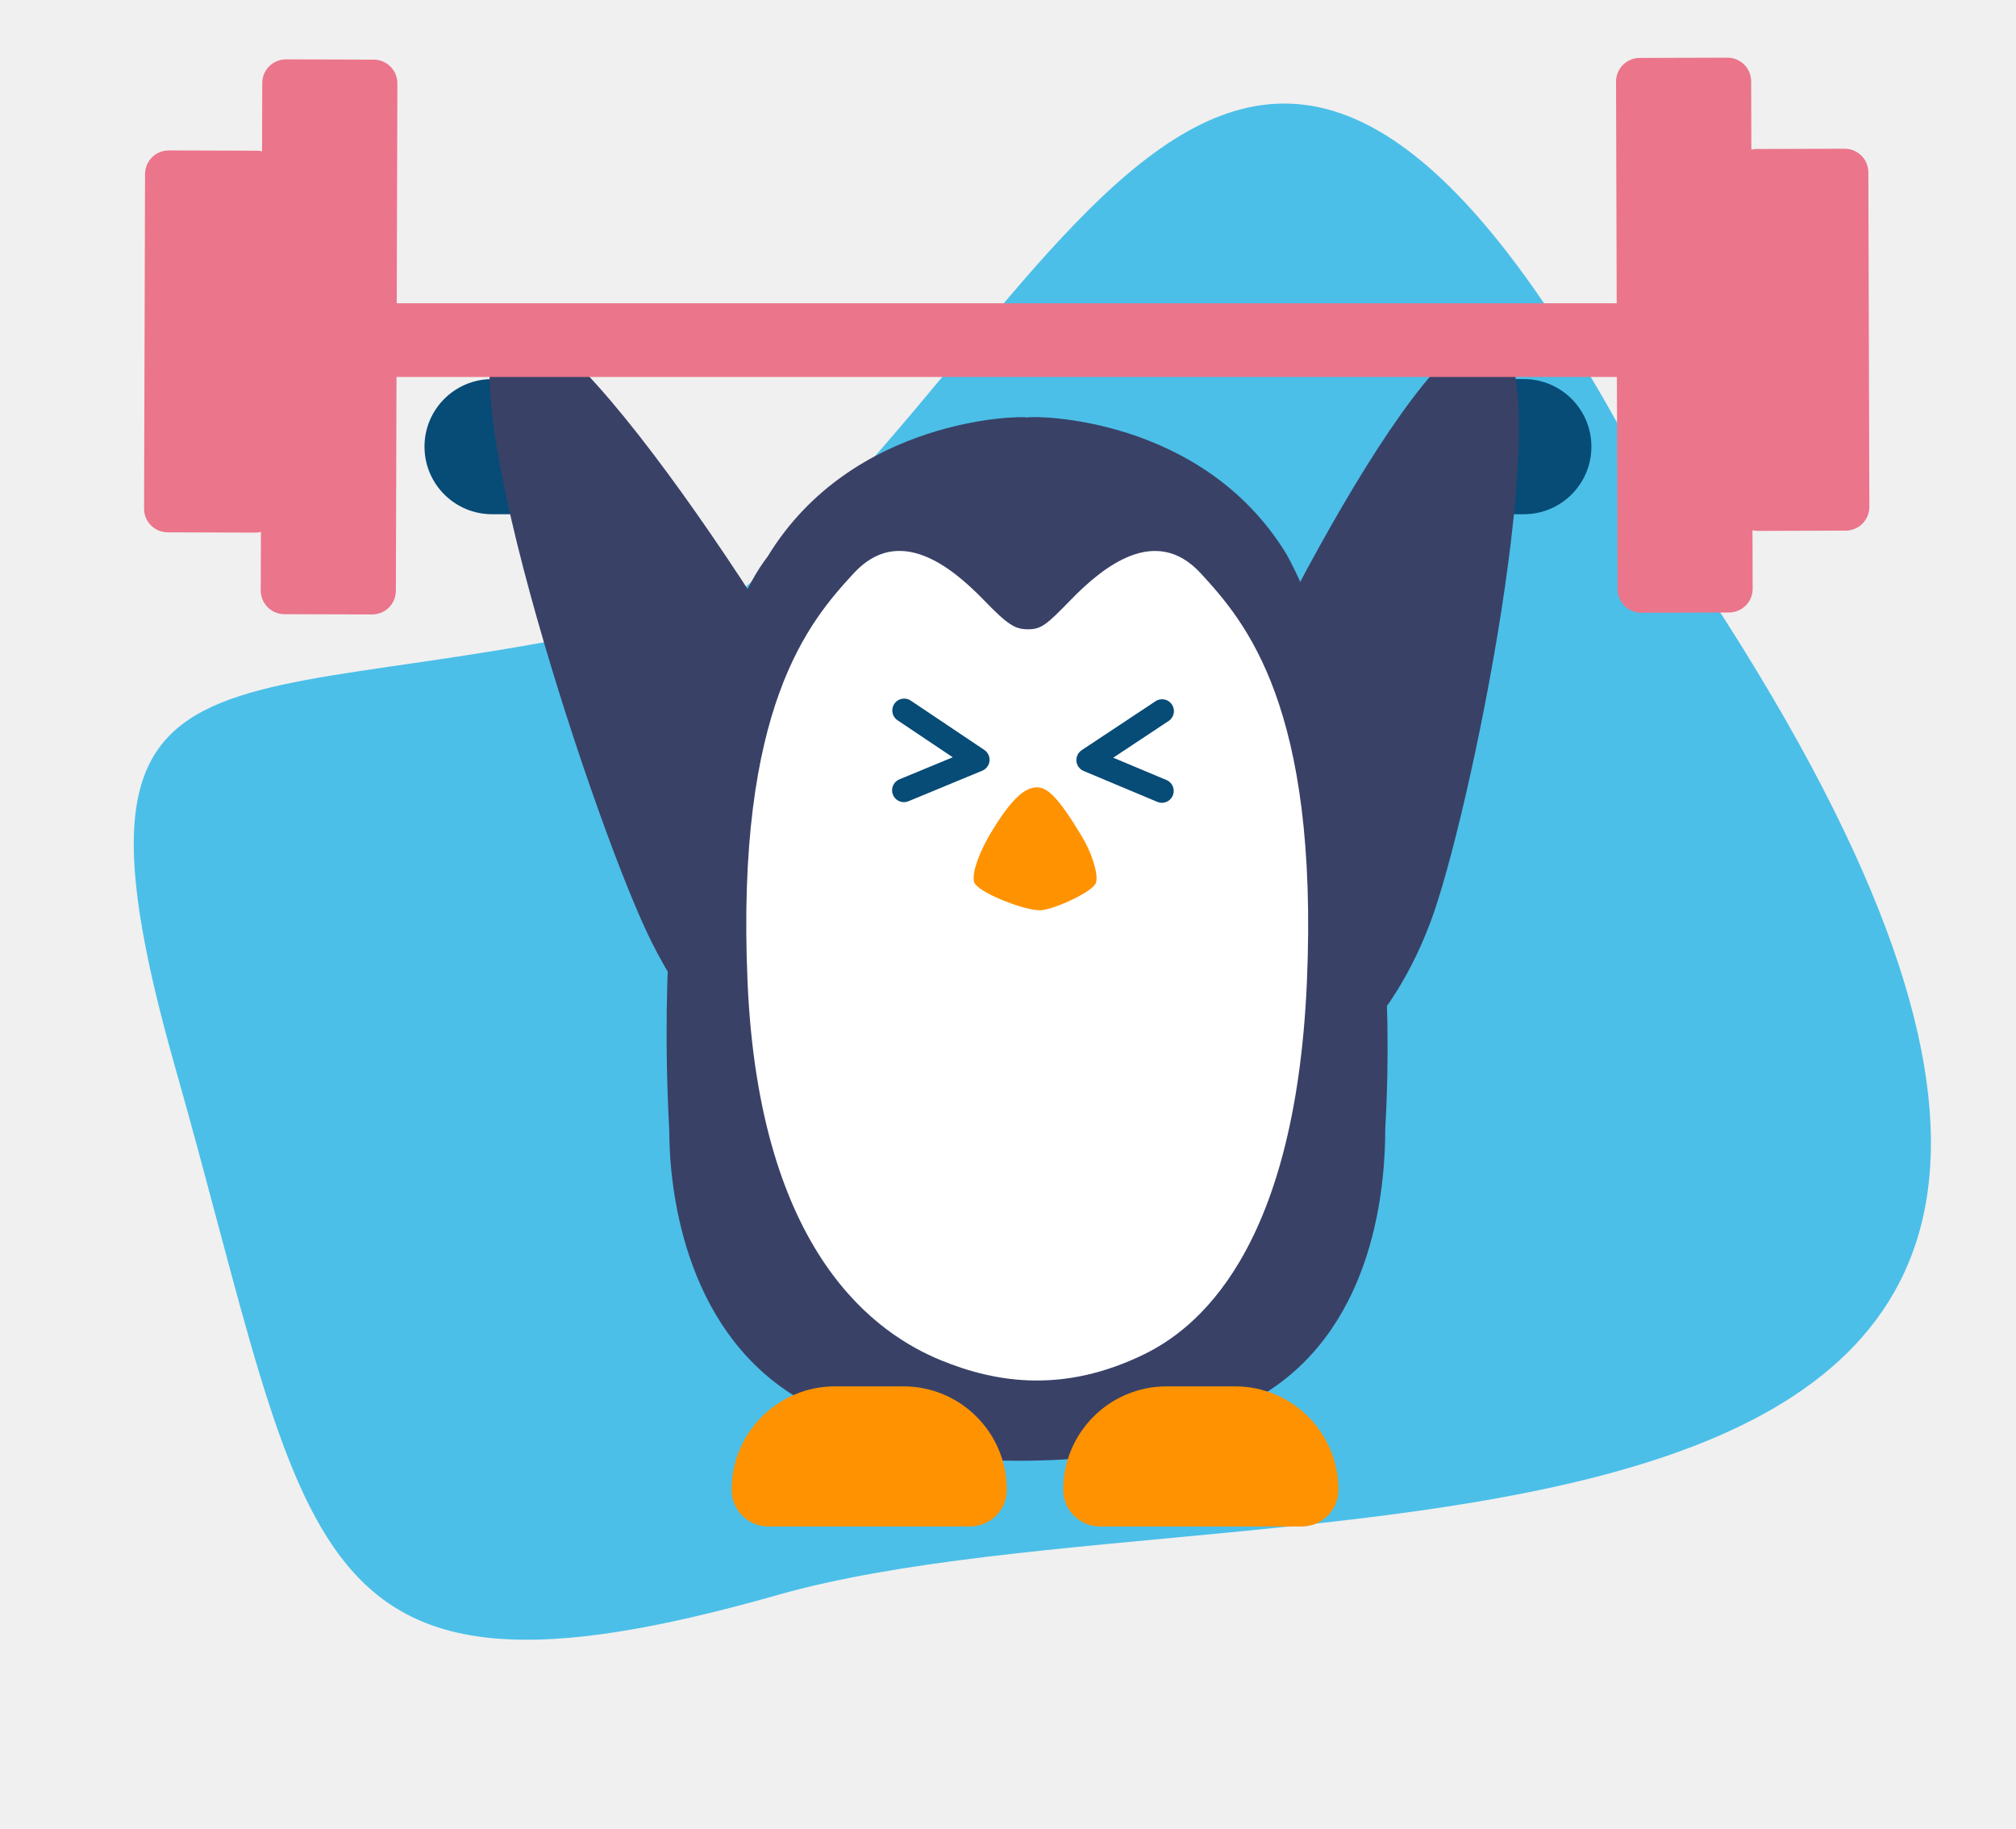
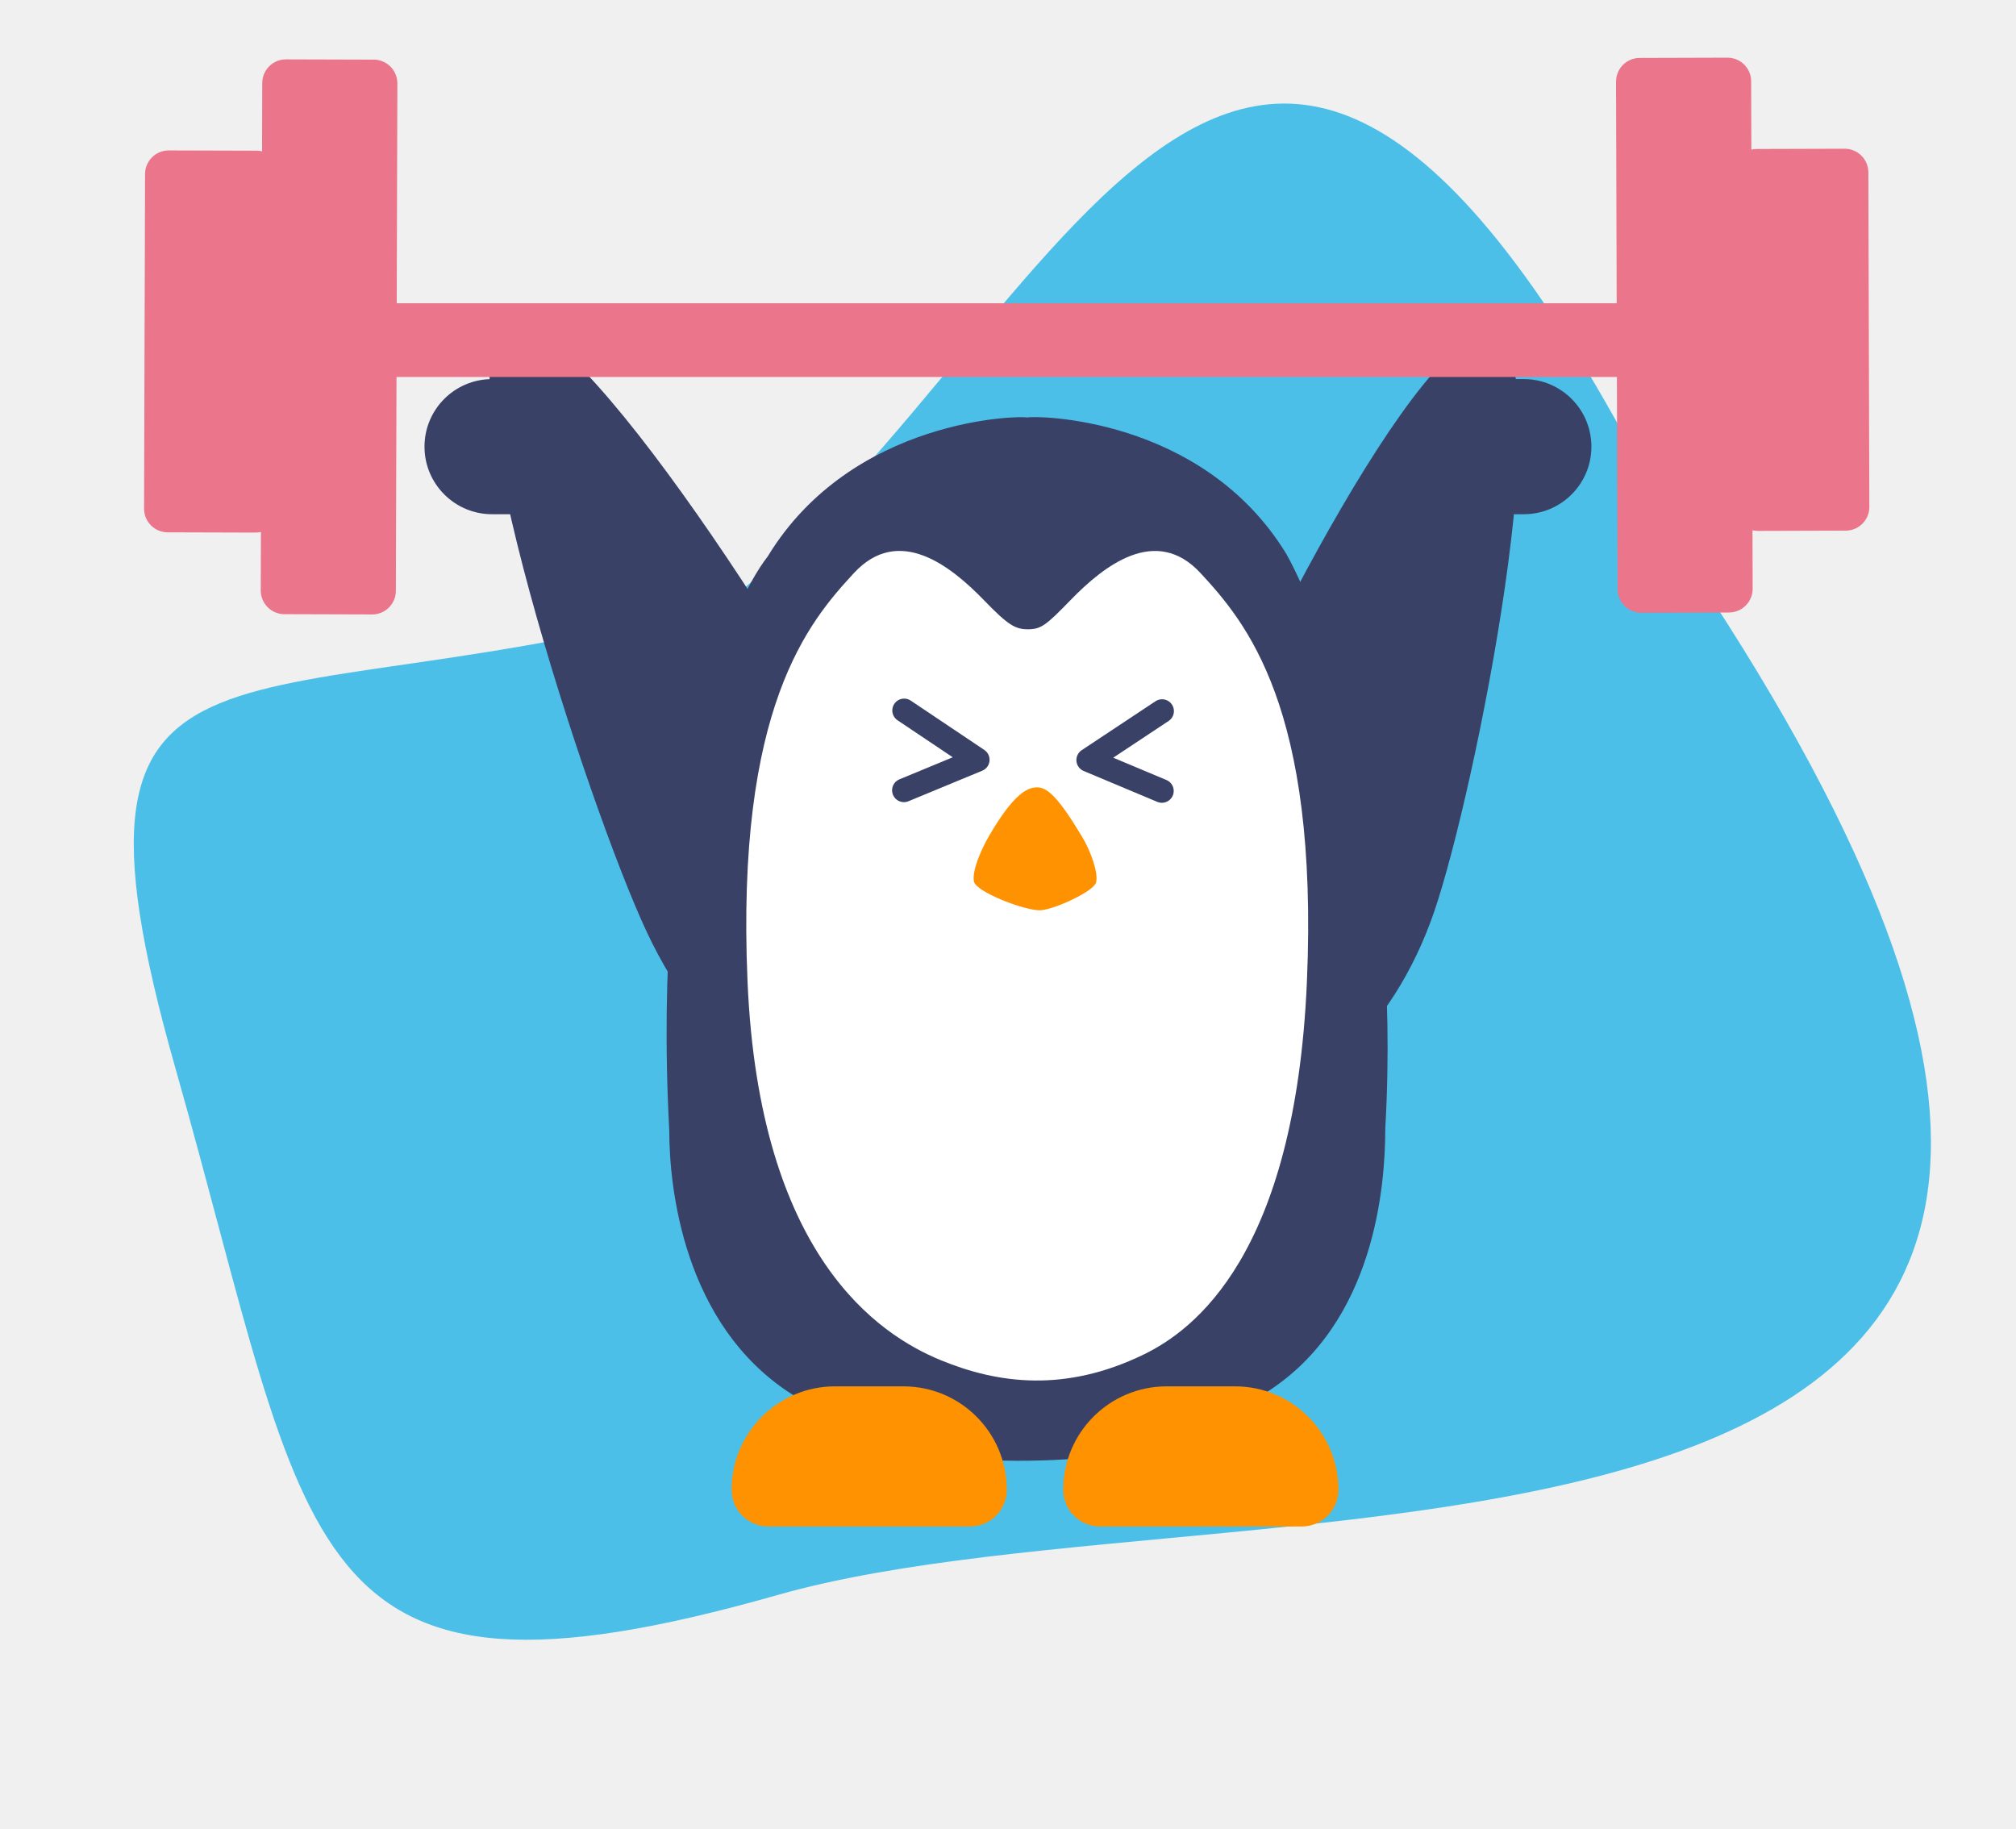
<svg xmlns="http://www.w3.org/2000/svg" width="140" height="127" viewBox="0 0 140 127" fill="none">
  <path d="M117.684 39.81C168.678 116.447 87.578 101.214 54.009 110.756C20.44 120.298 21.749 107.834 12.175 74.152C2.601 40.471 17.201 51.142 50.77 41.6C75.29 21.572 87.247 -23.67 117.684 39.81Z" fill="#4BBFE8" />
-   <rect x="98.572" y="26.325" width="11.942" height="9.383" rx="4.691" fill="#074B77" />
-   <rect x="29.479" y="26.325" width="11.942" height="9.383" rx="4.691" fill="#074B77" />
+   <rect x="98.572" y="26.325" width="11.942" height="9.383" rx="4.691" fill="#394167" />
+   <rect x="29.479" y="26.325" width="11.942" height="9.383" rx="4.691" fill="#394167" />
  <path d="M82.44 57.431C79.572 65.808 81.087 73.914 85.824 75.536C90.562 77.158 96.728 71.683 99.597 63.306C102.465 54.929 108.453 24.914 103.715 23.291C98.978 21.669 85.309 49.054 82.44 57.431Z" fill="#394167" />
  <path d="M61.326 57.001C65.39 65.666 65.009 74.414 60.475 76.54C55.941 78.667 48.971 73.366 44.907 64.701C40.843 56.035 30.596 24.624 35.13 22.498C39.663 20.371 57.262 48.335 61.326 57.001Z" fill="#394167" />
  <path d="M84.709 95.938C84.735 95.938 84.752 95.929 84.778 95.905C84.408 95.929 84.356 95.938 84.709 95.938Z" fill="white" />
  <path d="M88.209 95.909C88.226 95.925 88.243 95.935 88.26 95.935C88.57 95.935 88.527 95.925 88.209 95.909Z" fill="white" />
  <path d="M71.332 28.994C71.752 28.849 83.484 28.849 89.347 38.498C92.11 43.471 97.347 58.407 96.199 78.371C96.199 82.232 95.53 91.85 87.963 96.675C81.54 100.769 76.365 101.301 72.335 101.414C67.835 101.539 62.119 101.365 54.995 96.821C47.427 91.997 46.477 82.379 46.477 78.518C45.237 55.194 50.517 42.217 53.311 38.644C59.18 28.994 70.912 28.85 71.332 28.994Z" fill="#394167" />
  <path d="M86.521 97.788C86.529 97.788 86.538 97.779 86.546 97.772C86.391 97.779 86.365 97.788 86.521 97.788Z" fill="white" />
  <path d="M83.376 39.802C80.262 36.429 76.652 39.298 74.357 41.657C72.66 43.406 72.308 43.686 71.423 43.698C70.503 43.711 70.001 43.406 68.309 41.657C66.014 39.293 62.404 36.424 59.291 39.804C56.177 43.176 51.092 49.089 51.912 68.161C52.732 87.235 61.015 92.678 65.324 94.451C69.287 96.081 73.96 96.722 79.446 94.047C82.847 92.385 89.94 87.226 90.758 68.153C91.576 49.086 86.495 43.181 83.376 39.802Z" fill="white" />
  <path d="M86.424 97.774C86.433 97.782 86.442 97.782 86.45 97.782C86.58 97.791 86.562 97.782 86.424 97.774Z" fill="white" />
  <path d="M75.14 58.099C73.488 55.336 72.718 54.675 72.027 54.675C71.336 54.675 70.395 55.125 68.697 58.024C68.124 59.013 67.48 60.493 67.638 61.223C67.789 61.953 71.29 63.289 72.284 63.208C73.304 63.126 75.95 61.891 76.115 61.284C76.292 60.622 75.752 59.115 75.14 58.099Z" fill="#FF9200" />
  <path d="M50.805 103.452C50.805 99.485 54.02 96.27 57.986 96.27H62.735C66.701 96.27 69.917 99.485 69.917 103.452C69.917 104.859 68.776 106 67.368 106H53.353C51.946 106 50.805 104.859 50.805 103.452Z" fill="#FF9200" />
  <path d="M73.835 103.452C73.835 99.485 77.05 96.27 81.016 96.27H85.765C89.732 96.27 92.947 99.485 92.947 103.452C92.947 104.859 91.806 106 90.399 106H76.383C74.976 106 73.835 104.859 73.835 103.452Z" fill="#FF9200" />
-   <path d="M80.699 49.38L75.572 52.779L80.685 54.924" stroke="#074B77" stroke-width="1.645" stroke-linecap="round" stroke-linejoin="round" />
-   <path d="M62.788 49.334L67.897 52.759L62.773 54.879" stroke="#074B77" stroke-width="1.645" stroke-linecap="round" stroke-linejoin="round" />
+   <path d="M80.699 49.38L75.572 52.779L80.685 54.924" stroke="#394167" stroke-width="1.645" stroke-linecap="round" stroke-linejoin="round" />
+   <path d="M62.788 49.334L67.897 52.759L62.773 54.879" stroke="#394167" stroke-width="1.645" stroke-linecap="round" stroke-linejoin="round" />
  <rect x="18.217" y="4.118" width="9.383" height="38.527" rx="1.645" transform="rotate(0.169443 18.2174 4.11816)" fill="#EB758A" />
  <rect width="9.383" height="38.527" rx="1.645" transform="matrix(-0.999996 0.00295733 0.00295733 0.999996 121.603 4)" fill="#EB758A" />
  <rect x="10.078" y="10.441" width="9.383" height="26.52" rx="1.645" transform="rotate(0.169443 10.0784 10.4414)" fill="#EB758A" />
  <rect width="9.383" height="26.52" rx="1.645" transform="matrix(-0.999996 0.00295733 0.00295733 0.999996 129.742 10.3232)" fill="#EB758A" />
  <rect x="26.921" y="21.06" width="87.005" height="5.118" fill="#EB758A" />
</svg>
